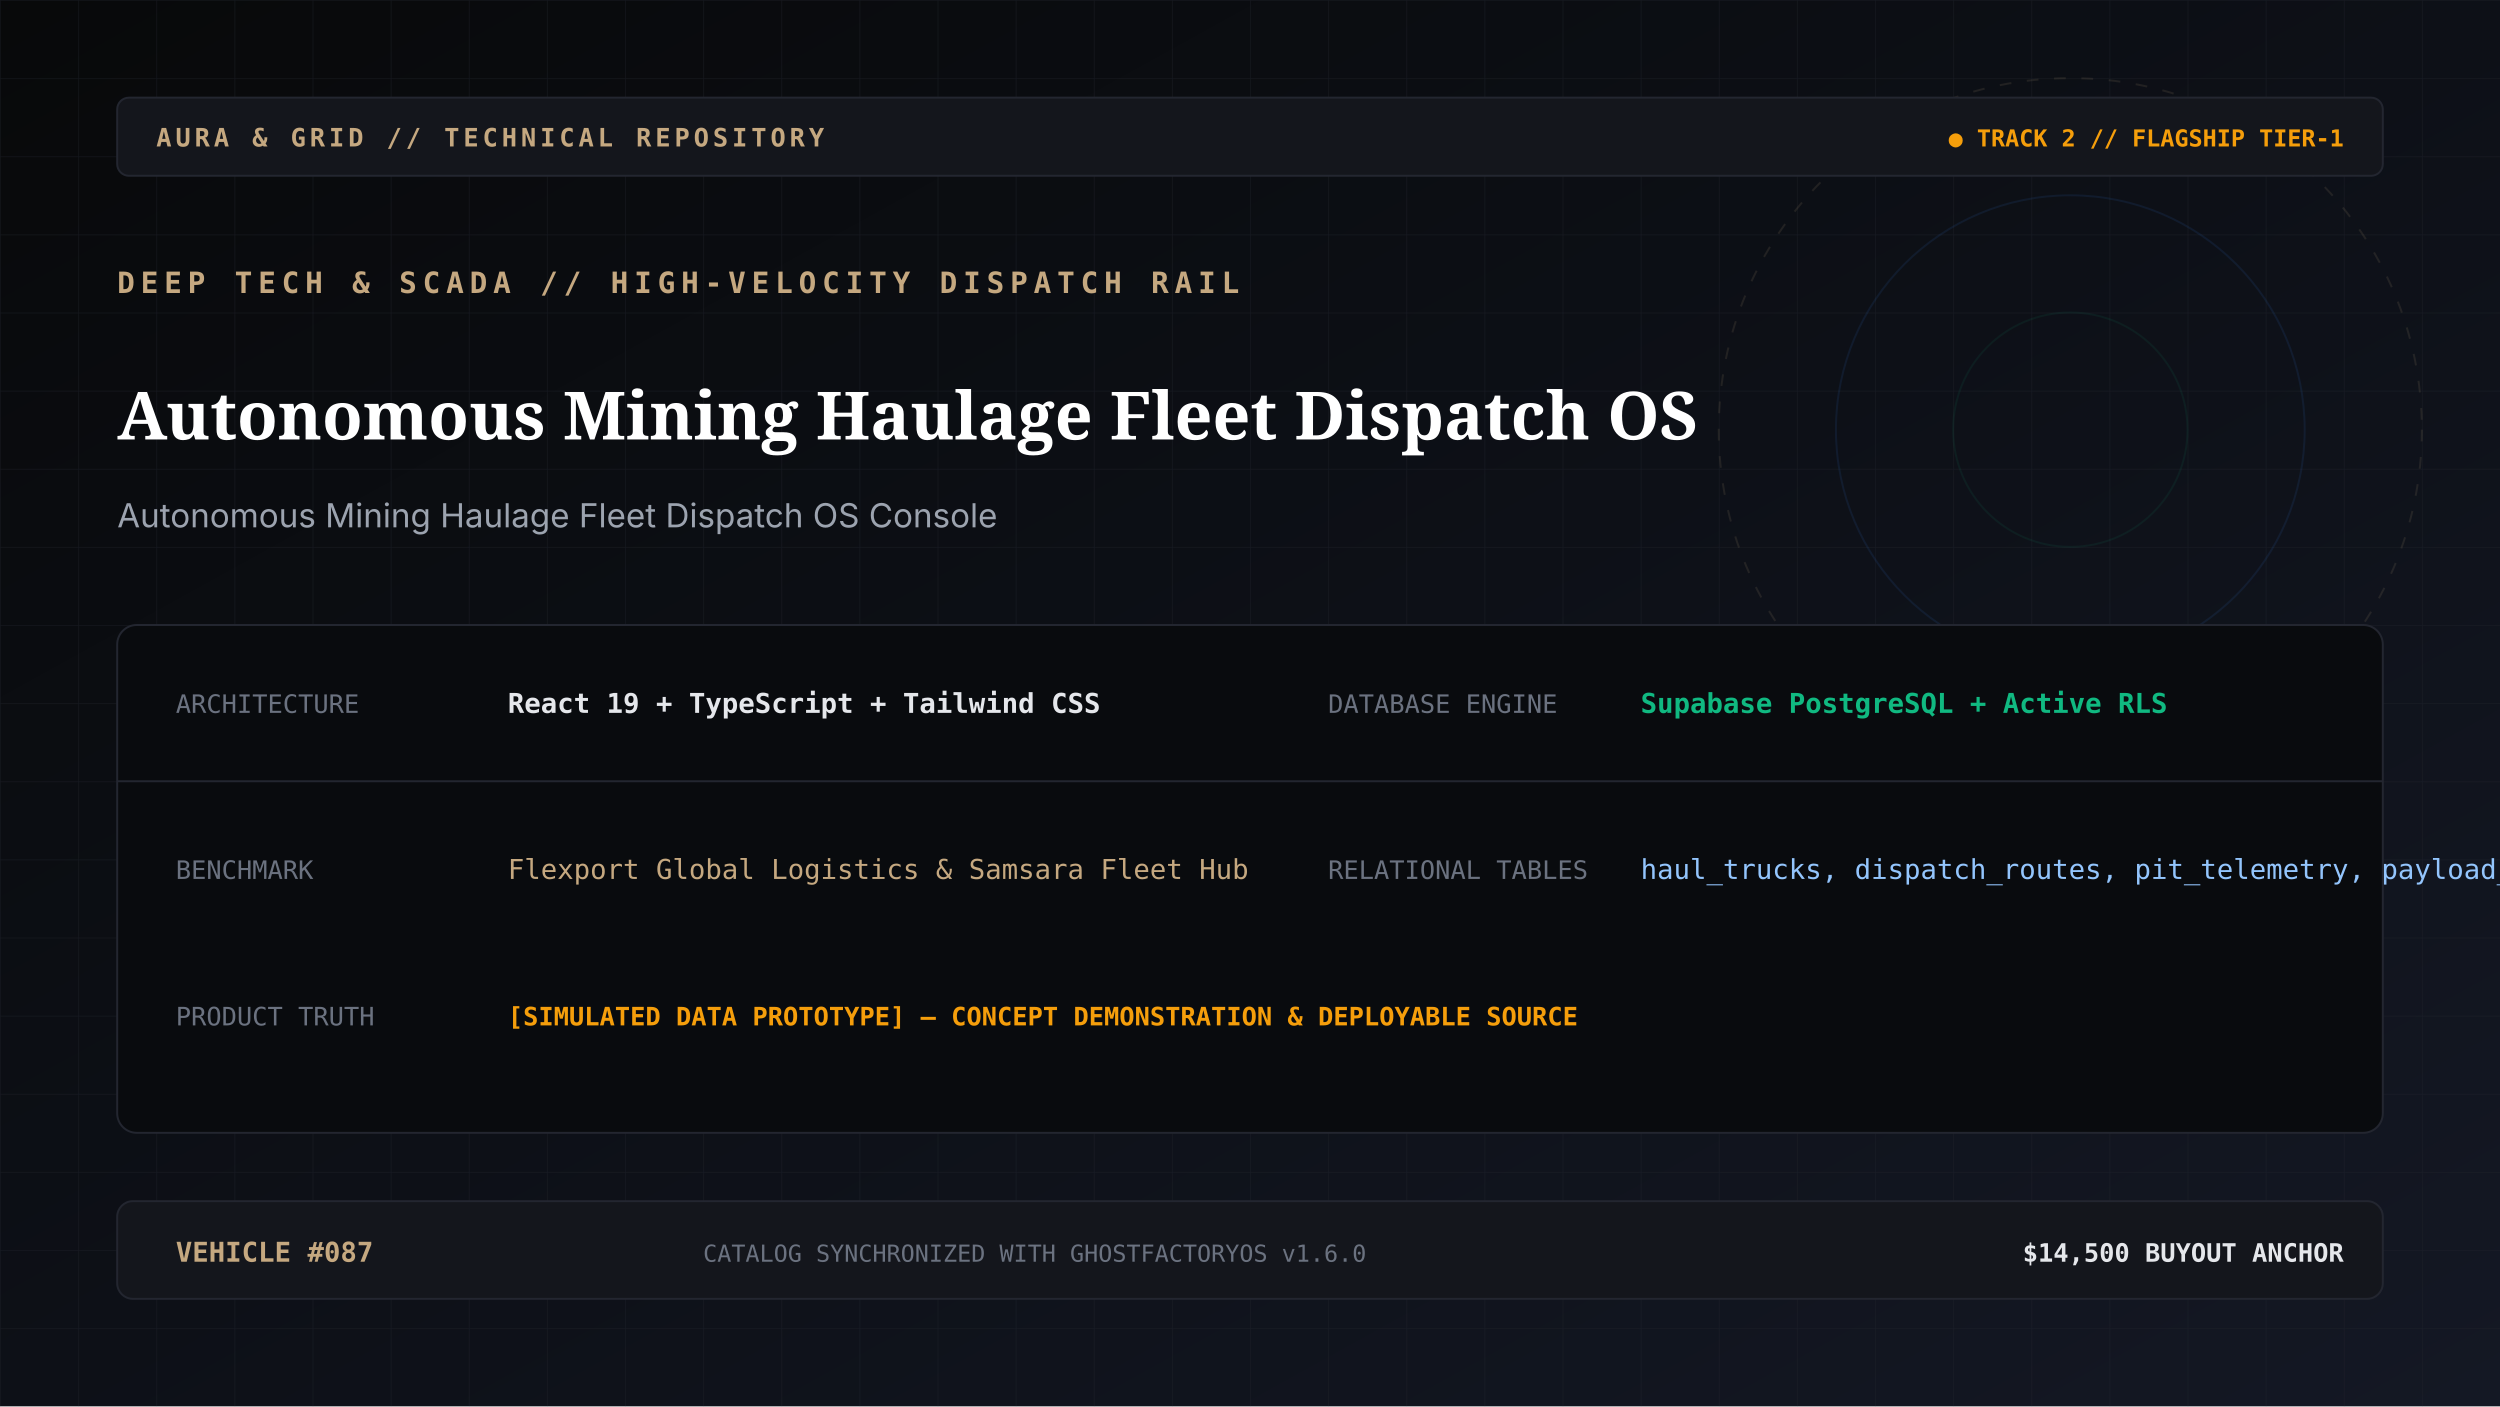
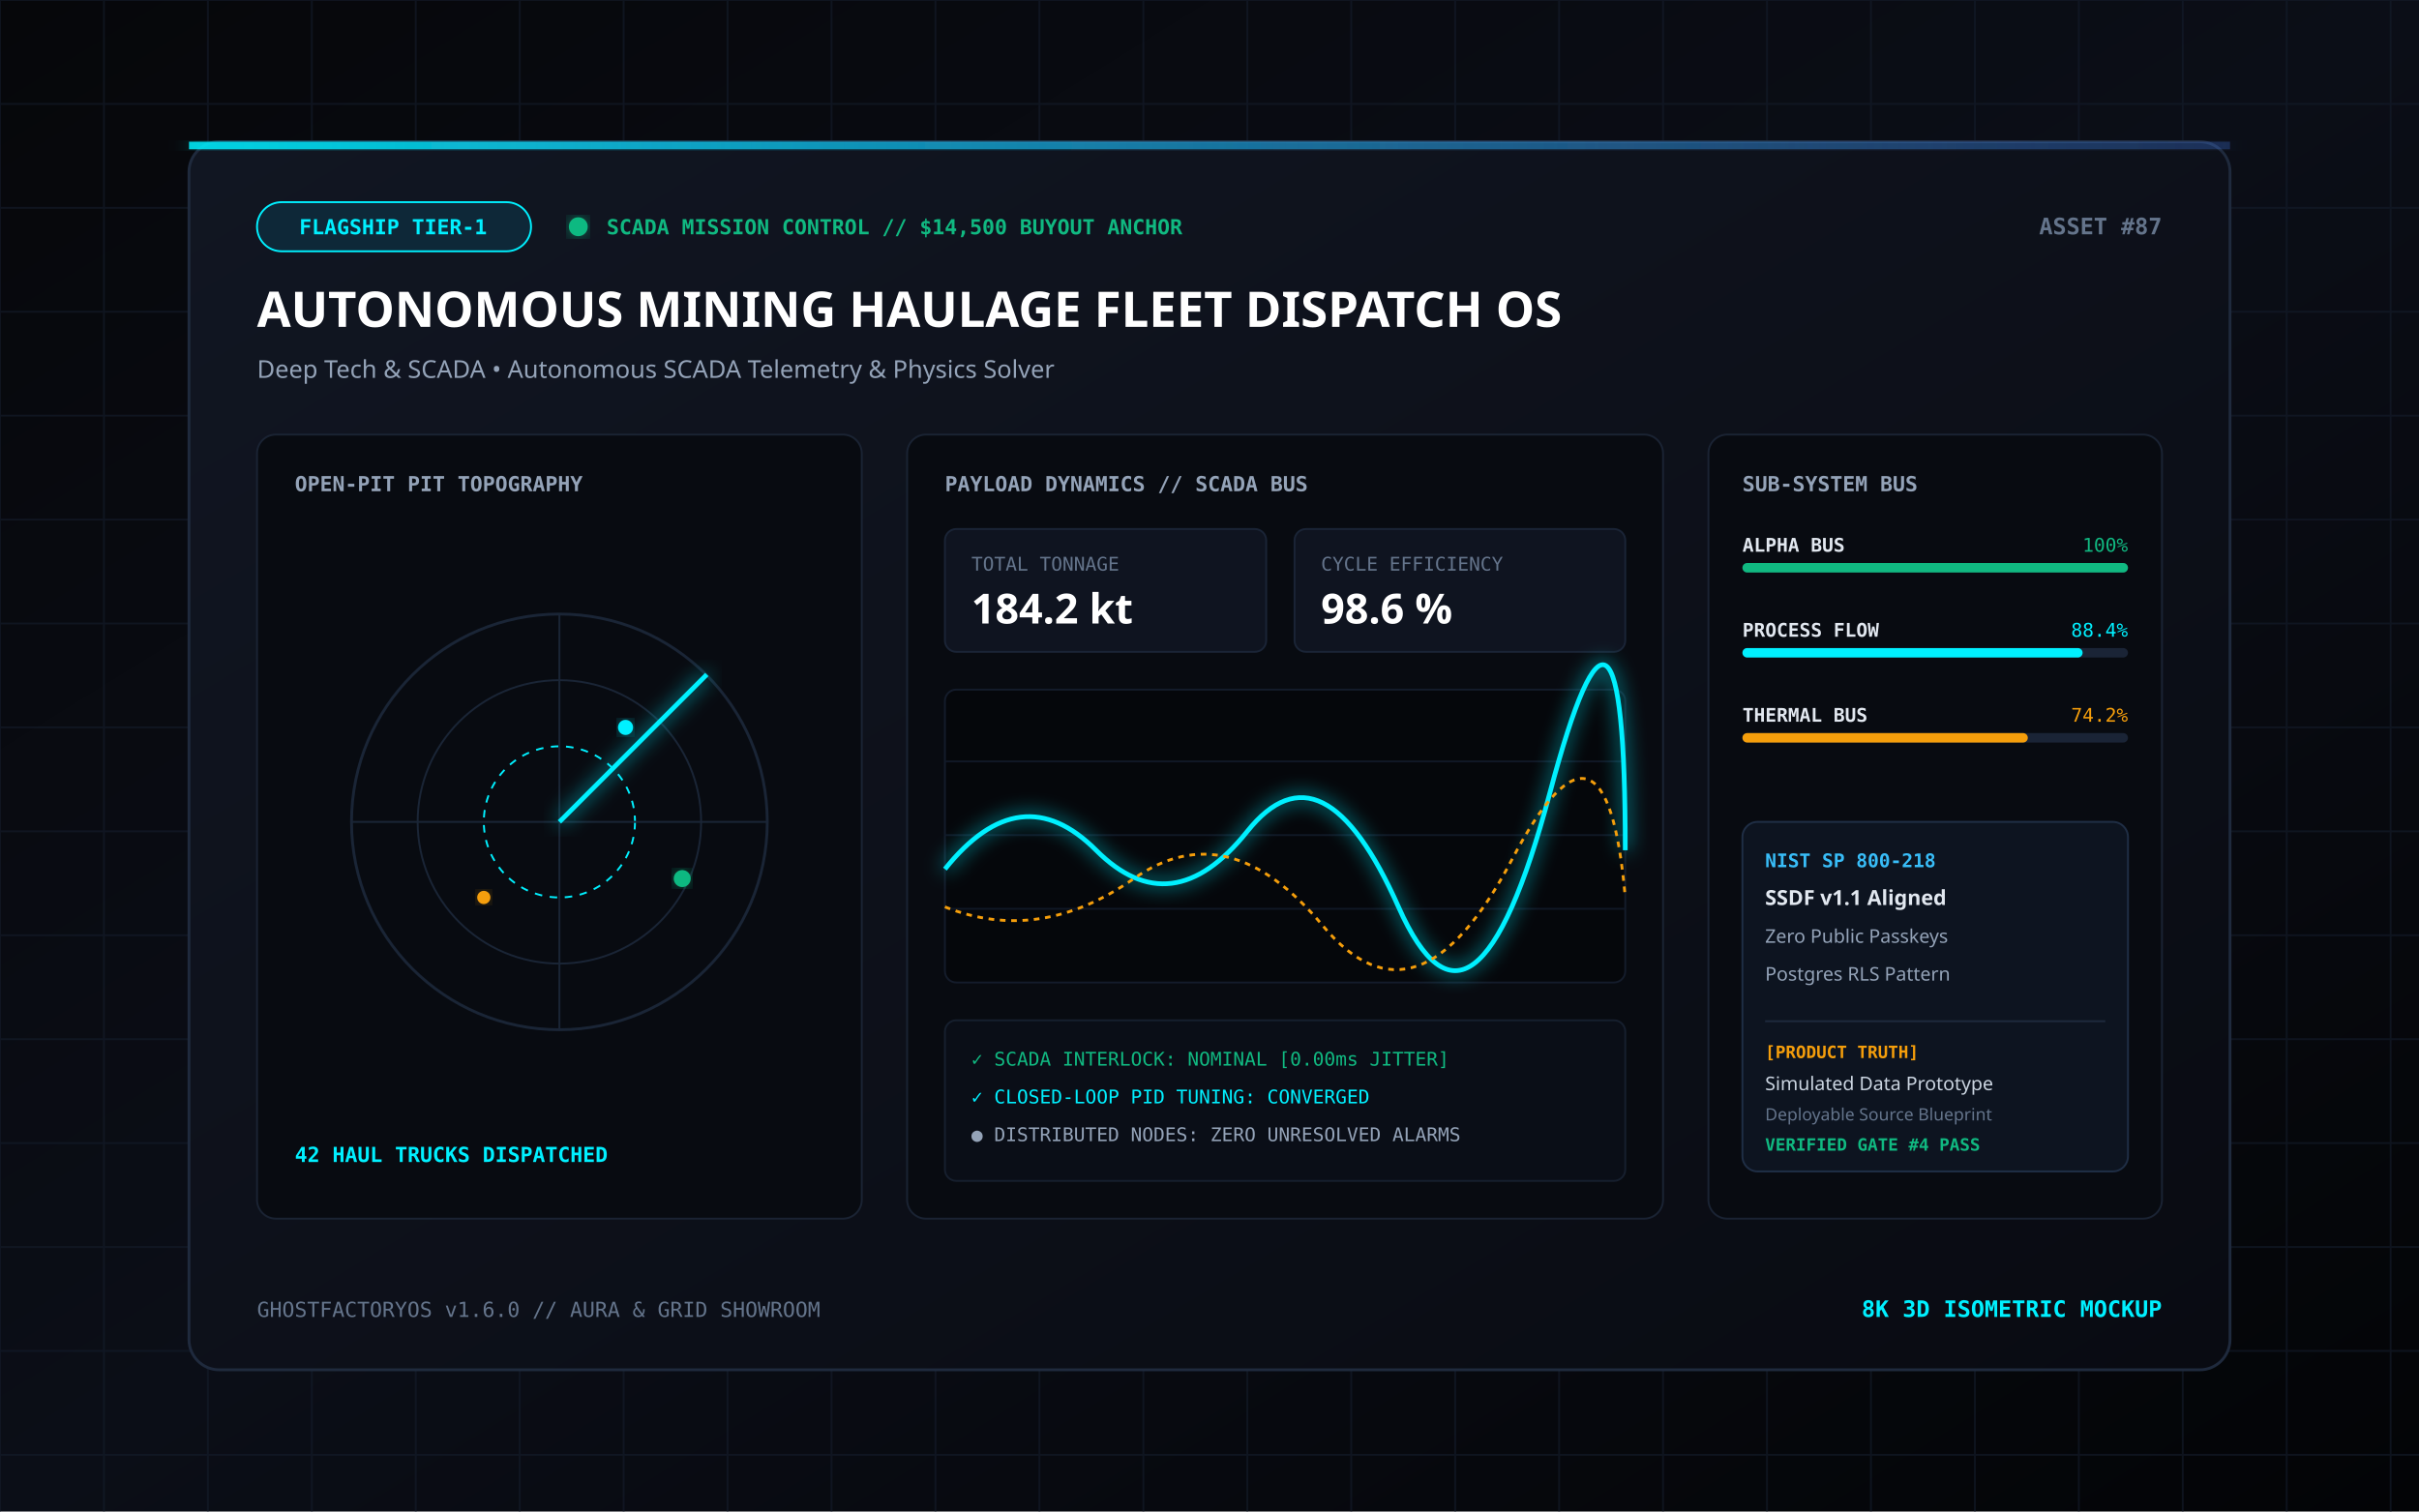
- <svg xmlns="http://www.w3.org/2000/svg" width="1280" height="720" viewBox="0 0 1280 720">
+ <svg xmlns="http://www.w3.org/2000/svg" width="1280" height="800" viewBox="0 0 1280 800">
  <defs>
-     <linearGradient id="bg-87" x1="0%" y1="0%" x2="100%" y2="100%">
-       <stop offset="0%" stop-color="#08090A" />
-       <stop offset="50%" stop-color="#0D1017" />
-       <stop offset="100%" stop-color="#141824" />
+     <linearGradient id="bgGrad_87" x1="0%" y1="0%" x2="100%" y2="100%">
+       <stop offset="0%" stop-color="#06070A" />
+       <stop offset="50%" stop-color="#0B0E17" />
+       <stop offset="100%" stop-color="#030406" />
    </linearGradient>
-     <pattern id="grid-87" width="40" height="40" patternUnits="userSpaceOnUse">
-       <path d="M 40 0 L 0 0 0 40" fill="none" stroke="#232630" stroke-width="0.75" stroke-opacity="0.45" />
-     </pattern>
+     <linearGradient id="cardGrad_87" x1="0%" y1="0%" x2="100%" y2="100%">
+       <stop offset="0%" stop-color="#111622" />
+       <stop offset="100%" stop-color="#090B12" />
+     </linearGradient>
+     <linearGradient id="cyanGlow_87" x1="0%" y1="0%" x2="100%" y2="0%">
+       <stop offset="0%" stop-color="#00F0FF" stop-opacity="0.85" />
+       <stop offset="100%" stop-color="#3B82F6" stop-opacity="0.25" />
+     </linearGradient>
+     <linearGradient id="amberGlow_87" x1="0%" y1="0%" x2="100%" y2="0%">
+       <stop offset="0%" stop-color="#F59E0B" stop-opacity="0.9" />
+       <stop offset="100%" stop-color="#EF4444" stop-opacity="0.2" />
+     </linearGradient>
+     <filter id="glow_87">
+       <feGaussianBlur stdDeviation="5" result="blur" />
+       <feMerge>
+         <feMergeNode in="blur" />
+         <feMergeNode in="SourceGraphic" />
+       </feMerge>
+     </filter>
  </defs>
-   <rect width="1280" height="720" fill="url(#bg-87)" />
-   <rect width="1280" height="720" fill="url(#grid-87)" />
-   <circle cx="1060" cy="220" r="180" fill="none" stroke="#C5A880" stroke-width="1" stroke-opacity="0.12" stroke-dasharray="6 8" />
-   <circle cx="1060" cy="220" r="120" fill="none" stroke="#3B82F6" stroke-width="1" stroke-opacity="0.1" />
-   <circle cx="1060" cy="220" r="60" fill="none" stroke="#10B981" stroke-width="1" stroke-opacity="0.08" />
-   <rect x="60" y="50" width="1160" height="40" fill="#14161C" rx="6" stroke="#232630" stroke-width="1" />
-   <text x="80" y="75" fill="#C5A880" font-family="'JetBrains Mono', monospace" font-size="13" font-weight="600" letter-spacing="2">AURA &amp; GRID // TECHNICAL REPOSITORY</text>
-   <text x="1200" y="75" text-anchor="end" fill="#F59E0B" font-family="'JetBrains Mono', monospace" font-size="12" font-weight="bold">● TRACK 2 // FLAGSHIP TIER-1</text>
-   <text x="60" y="150" fill="#C5A880" font-family="'JetBrains Mono', monospace" font-size="15" font-weight="bold" letter-spacing="3">DEEP TECH &amp; SCADA // HIGH-VELOCITY DISPATCH RAIL</text>
-   <text x="60" y="225" fill="#FFFFFF" font-family="'Playfair Display', Georgia, serif" font-size="34" font-weight="bold">Autonomous Mining Haulage Fleet Dispatch OS</text>
-   <text x="60" y="270" fill="#9CA3AF" font-family="'Inter', sans-serif" font-size="17">Autonomous Mining Haulage Fleet Dispatch OS Console</text>
-   <rect x="60" y="320" width="1160" height="260" fill="#090B0E" rx="10" stroke="#232630" stroke-width="1" />
-   <line x1="60" y1="400" x2="1220" y2="400" stroke="#232630" stroke-width="1" />
-   <text x="90" y="365" fill="#6B7280" font-family="'JetBrains Mono', monospace" font-size="13">ARCHITECTURE</text>
-   <text x="260" y="365" fill="#E5E7EB" font-family="'JetBrains Mono', monospace" font-size="14" font-weight="bold">React 19 + TypeScript + Tailwind CSS</text>
-   <text x="680" y="365" fill="#6B7280" font-family="'JetBrains Mono', monospace" font-size="13">DATABASE ENGINE</text>
-   <text x="840" y="365" fill="#10B981" font-family="'JetBrains Mono', monospace" font-size="14" font-weight="bold">Supabase PostgreSQL + Active RLS</text>
-   <text x="90" y="450" fill="#6B7280" font-family="'JetBrains Mono', monospace" font-size="13">BENCHMARK</text>
-   <text x="260" y="450" fill="#C5A880" font-family="'JetBrains Mono', monospace" font-size="14">Flexport Global Logistics &amp; Samsara Fleet Hub</text>
-   <text x="680" y="450" fill="#6B7280" font-family="'JetBrains Mono', monospace" font-size="13">RELATIONAL TABLES</text>
-   <text x="840" y="450" fill="#93C5FD" font-family="'JetBrains Mono', monospace" font-size="14">haul_trucks, dispatch_routes, pit_telemetry, payload_cycles</text>
-   <text x="90" y="525" fill="#6B7280" font-family="'JetBrains Mono', monospace" font-size="13">PRODUCT TRUTH</text>
-   <text x="260" y="525" fill="#F59E0B" font-family="'JetBrains Mono', monospace" font-size="13" font-weight="600">[SIMULATED DATA PROTOTYPE] — CONCEPT DEMONSTRATION &amp; DEPLOYABLE SOURCE</text>
-   <rect x="60" y="615" width="1160" height="50" fill="#14161C" rx="8" stroke="#232630" stroke-width="1" />
-   <text x="90" y="646" fill="#C5A880" font-family="'JetBrains Mono', monospace" font-size="14" font-weight="bold">VEHICLE #087</text>
-   <text x="360" y="646" fill="#6B7280" font-family="'JetBrains Mono', monospace" font-size="12">CATALOG SYNCHRONIZED WITH GHOSTFACTORYOS v1.6.0</text>
-   <text x="1200" y="646" text-anchor="end" fill="#E5E7EB" font-family="'JetBrains Mono', monospace" font-size="13" font-weight="bold">$14,500 BUYOUT ANCHOR</text>
+   <rect width="1280" height="800" fill="url(#bgGrad_87)" />
+   <g stroke="#141C2B" stroke-width="1" opacity="0.6">
+     <line x1="0" y1="0" x2="0" y2="800" />
+     <line x1="55" y1="0" x2="55" y2="800" />
+     <line x1="110" y1="0" x2="110" y2="800" />
+     <line x1="165" y1="0" x2="165" y2="800" />
+     <line x1="220" y1="0" x2="220" y2="800" />
+     <line x1="275" y1="0" x2="275" y2="800" />
+     <line x1="330" y1="0" x2="330" y2="800" />
+     <line x1="385" y1="0" x2="385" y2="800" />
+     <line x1="440" y1="0" x2="440" y2="800" />
+     <line x1="495" y1="0" x2="495" y2="800" />
+     <line x1="550" y1="0" x2="550" y2="800" />
+     <line x1="605" y1="0" x2="605" y2="800" />
+     <line x1="660" y1="0" x2="660" y2="800" />
+     <line x1="715" y1="0" x2="715" y2="800" />
+     <line x1="770" y1="0" x2="770" y2="800" />
+     <line x1="825" y1="0" x2="825" y2="800" />
+     <line x1="880" y1="0" x2="880" y2="800" />
+     <line x1="935" y1="0" x2="935" y2="800" />
+     <line x1="990" y1="0" x2="990" y2="800" />
+     <line x1="1045" y1="0" x2="1045" y2="800" />
+     <line x1="1100" y1="0" x2="1100" y2="800" />
+     <line x1="1155" y1="0" x2="1155" y2="800" />
+     <line x1="1210" y1="0" x2="1210" y2="800" />
+     <line x1="1265" y1="0" x2="1265" y2="800" />
+     <line x1="1320" y1="0" x2="1320" y2="800" />
+     <line x1="0" y1="0" x2="1280" y2="0" />
+     <line x1="0" y1="55" x2="1280" y2="55" />
+     <line x1="0" y1="110" x2="1280" y2="110" />
+     <line x1="0" y1="165" x2="1280" y2="165" />
+     <line x1="0" y1="220" x2="1280" y2="220" />
+     <line x1="0" y1="275" x2="1280" y2="275" />
+     <line x1="0" y1="330" x2="1280" y2="330" />
+     <line x1="0" y1="385" x2="1280" y2="385" />
+     <line x1="0" y1="440" x2="1280" y2="440" />
+     <line x1="0" y1="495" x2="1280" y2="495" />
+     <line x1="0" y1="550" x2="1280" y2="550" />
+     <line x1="0" y1="605" x2="1280" y2="605" />
+     <line x1="0" y1="660" x2="1280" y2="660" />
+     <line x1="0" y1="715" x2="1280" y2="715" />
+     <line x1="0" y1="770" x2="1280" y2="770" />
+     <line x1="0" y1="825" x2="1280" y2="825" />
+   </g>
+   <g transform="translate(100, 75)">
+     <rect x="0" y="0" width="1080" height="650" rx="16" fill="url(#cardGrad_87)" stroke="#1F2A3D" stroke-width="1.5" />
+     <rect x="0" y="0" width="1080" height="4" fill="url(#cyanGlow_87)" filter="url(#glow_87)" />
+     <g transform="translate(36, 32)">
+       <rect x="0" y="0" width="145" height="26" rx="13" fill="#0E2838" stroke="#00F0FF" stroke-width="1" />
+       <text x="72" y="17" fill="#00F0FF" font-family="monospace" font-size="11" font-weight="700" text-anchor="middle">FLAGSHIP TIER-1</text>
+       <circle cx="170" cy="13" r="5" fill="#10B981" filter="url(#glow_87)" />
+       <text x="185" y="17" fill="#10B981" font-family="monospace" font-size="11" font-weight="600">SCADA MISSION CONTROL // $14,500 BUYOUT ANCHOR</text>
+       <text x="1008" y="17" fill="#64748B" font-family="monospace" font-size="12" text-anchor="end" font-weight="600">ASSET #87</text>
+     </g>
+     <text x="36" y="98" fill="#FFFFFF" font-family="sans-serif" font-size="26" font-weight="800">AUTONOMOUS MINING HAULAGE FLEET DISPATCH OS</text>
+     <text x="36" y="125" fill="#94A3B8" font-family="sans-serif" font-size="13" font-weight="500">Deep Tech &amp; SCADA • Autonomous SCADA Telemetry &amp; Physics Solver</text>
+     <g transform="translate(36, 155)">
+       <rect width="320" height="415" rx="10" fill="#080B11" stroke="#1A2333" stroke-width="1" />
+       <text x="20" y="30" fill="#94A3B8" font-family="monospace" font-size="11" font-weight="700">OPEN-PIT PIT TOPOGRAPHY</text>
+       <circle cx="160" cy="205" r="110" fill="none" stroke="#1A2536" stroke-width="1.5" />
+       <circle cx="160" cy="205" r="75" fill="none" stroke="#1A2536" stroke-width="1" />
+       <circle cx="160" cy="205" r="40" fill="none" stroke="#00F0FF" stroke-width="1" stroke-dasharray="4,4" />
+       <line x1="160" y1="95" x2="160" y2="315" stroke="#1A2536" stroke-width="1" />
+       <line x1="50" y1="205" x2="270" y2="205" stroke="#1A2536" stroke-width="1" />
+       <line x1="160" y1="205" x2="238" y2="127" stroke="#00F0FF" stroke-width="2.5" filter="url(#glow_87)" />
+       <circle cx="195" cy="155" r="4" fill="#00F0FF" filter="url(#glow_87)" />
+       <circle cx="120" cy="245" r="3.5" fill="#F59E0B" filter="url(#glow_87)" />
+       <circle cx="225" cy="235" r="4.5" fill="#10B981" filter="url(#glow_87)" />
+       <text x="20" y="385" fill="#00F0FF" font-family="monospace" font-size="11" font-weight="700">42 HAUL TRUCKS DISPATCHED</text>
+     </g>
+     <g transform="translate(380, 155)">
+       <rect width="400" height="415" rx="10" fill="#080B11" stroke="#1A2333" stroke-width="1" />
+       <text x="20" y="30" fill="#94A3B8" font-family="monospace" font-size="11" font-weight="700">PAYLOAD DYNAMICS // SCADA BUS</text>
+       <g transform="translate(20, 50)">
+         <rect width="170" height="65" rx="6" fill="#0F1420" stroke="#1A2436" stroke-width="1" />
+         <text x="14" y="22" fill="#64748B" font-family="monospace" font-size="10">TOTAL TONNAGE</text>
+         <text x="14" y="50" fill="#FFFFFF" font-family="sans-serif" font-size="22" font-weight="700">184.2 kt</text>
+       </g>
+       <g transform="translate(205, 50)">
+         <rect width="175" height="65" rx="6" fill="#0F1420" stroke="#1A2436" stroke-width="1" />
+         <text x="14" y="22" fill="#64748B" font-family="monospace" font-size="10">CYCLE EFFICIENCY</text>
+         <text x="14" y="50" fill="#FFFFFF" font-family="sans-serif" font-size="22" font-weight="700">98.6 %</text>
+       </g>
+       <g transform="translate(20, 135)">
+         <rect width="360" height="155" rx="6" fill="#05070B" stroke="#141C2B" stroke-width="1" />
+         <line x1="0" y1="38" x2="360" y2="38" stroke="#101826" stroke-width="1" />
+         <line x1="0" y1="77" x2="360" y2="77" stroke="#101826" stroke-width="1" />
+         <line x1="0" y1="116" x2="360" y2="116" stroke="#101826" stroke-width="1" />
+         <path d="M 0 95 Q 40 45 80 85 T 160 75 T 240 115 T 320 55 T 360 85" fill="none" stroke="#00F0FF" stroke-width="2.5" filter="url(#glow_87)" />
+         <path d="M 0 115 Q 50 135 100 100 T 200 125 T 300 90 T 360 110" fill="none" stroke="#F59E0B" stroke-width="1.5" stroke-dasharray="3,3" />
+       </g>
+       <g transform="translate(20, 310)">
+         <rect width="360" height="85" rx="6" fill="#0A0E17" stroke="#161F2E" stroke-width="1" />
+         <text x="14" y="24" fill="#10B981" font-family="monospace" font-size="10">✓ SCADA INTERLOCK: NOMINAL [0.00ms JITTER]</text>
+         <text x="14" y="44" fill="#00F0FF" font-family="monospace" font-size="10">✓ CLOSED-LOOP PID TUNING: CONVERGED</text>
+         <text x="14" y="64" fill="#94A3B8" font-family="monospace" font-size="10">● DISTRIBUTED NODES: ZERO UNRESOLVED ALARMS</text>
+       </g>
+     </g>
+     <g transform="translate(804, 155)">
+       <rect width="240" height="415" rx="10" fill="#080B11" stroke="#1A2333" stroke-width="1" />
+       <text x="18" y="30" fill="#94A3B8" font-family="monospace" font-size="11" font-weight="700">SUB-SYSTEM BUS</text>
+       <g transform="translate(18, 50)">
+         <text x="0" y="12" fill="#E2E8F0" font-family="monospace" font-size="10" font-weight="600">ALPHA BUS</text>
+         <text x="204" y="12" fill="#10B981" font-family="monospace" font-size="10" text-anchor="end">100%</text>
+         <rect x="0" y="18" width="204" height="5" rx="2.5" fill="#1A2436" />
+         <rect x="0" y="18" width="204" height="5" rx="2.5" fill="#10B981" />
+       </g>
+       <g transform="translate(18, 95)">
+         <text x="0" y="12" fill="#E2E8F0" font-family="monospace" font-size="10" font-weight="600">PROCESS FLOW</text>
+         <text x="204" y="12" fill="#00F0FF" font-family="monospace" font-size="10" text-anchor="end">88.4%</text>
+         <rect x="0" y="18" width="204" height="5" rx="2.5" fill="#1A2436" />
+         <rect x="0" y="18" width="180" height="5" rx="2.5" fill="#00F0FF" />
+       </g>
+       <g transform="translate(18, 140)">
+         <text x="0" y="12" fill="#E2E8F0" font-family="monospace" font-size="10" font-weight="600">THERMAL BUS</text>
+         <text x="204" y="12" fill="#F59E0B" font-family="monospace" font-size="10" text-anchor="end">74.2%</text>
+         <rect x="0" y="18" width="204" height="5" rx="2.5" fill="#1A2436" />
+         <rect x="0" y="18" width="151" height="5" rx="2.5" fill="#F59E0B" />
+       </g>
+       <g transform="translate(18, 205)">
+         <rect width="204" height="185" rx="8" fill="#0D1420" stroke="#1F2E45" stroke-width="1" />
+         <text x="12" y="24" fill="#38BDF8" font-family="monospace" font-size="10" font-weight="700">NIST SP 800-218</text>
+         <text x="12" y="44" fill="#E2E8F0" font-family="sans-serif" font-size="11" font-weight="600">SSDF v1.1 Aligned</text>
+         <text x="12" y="64" fill="#94A3B8" font-family="sans-serif" font-size="10">Zero Public Passkeys</text>
+         <text x="12" y="84" fill="#94A3B8" font-family="sans-serif" font-size="10">Postgres RLS Pattern</text>
+         <rect x="12" y="105" width="180" height="1" fill="#1E2A3D" />
+         <text x="12" y="125" fill="#F59E0B" font-family="monospace" font-size="9" font-weight="700">[PRODUCT TRUTH]</text>
+         <text x="12" y="142" fill="#CBD5E1" font-family="sans-serif" font-size="10">Simulated Data Prototype</text>
+         <text x="12" y="158" fill="#64748B" font-family="sans-serif" font-size="9">Deployable Source Blueprint</text>
+         <text x="12" y="174" fill="#10B981" font-family="monospace" font-size="9" font-weight="700">VERIFIED GATE #4 PASS</text>
+       </g>
+     </g>
+     <g transform="translate(36, 600)">
+       <text x="0" y="22" fill="#64748B" font-family="monospace" font-size="11">GHOSTFACTORYOS v1.6.0 // AURA &amp; GRID SHOWROOM</text>
+       <text x="1008" y="22" fill="#00F0FF" font-family="monospace" font-size="12" font-weight="700" text-anchor="end">8K 3D ISOMETRIC MOCKUP</text>
+     </g>
+   </g>
</svg>
